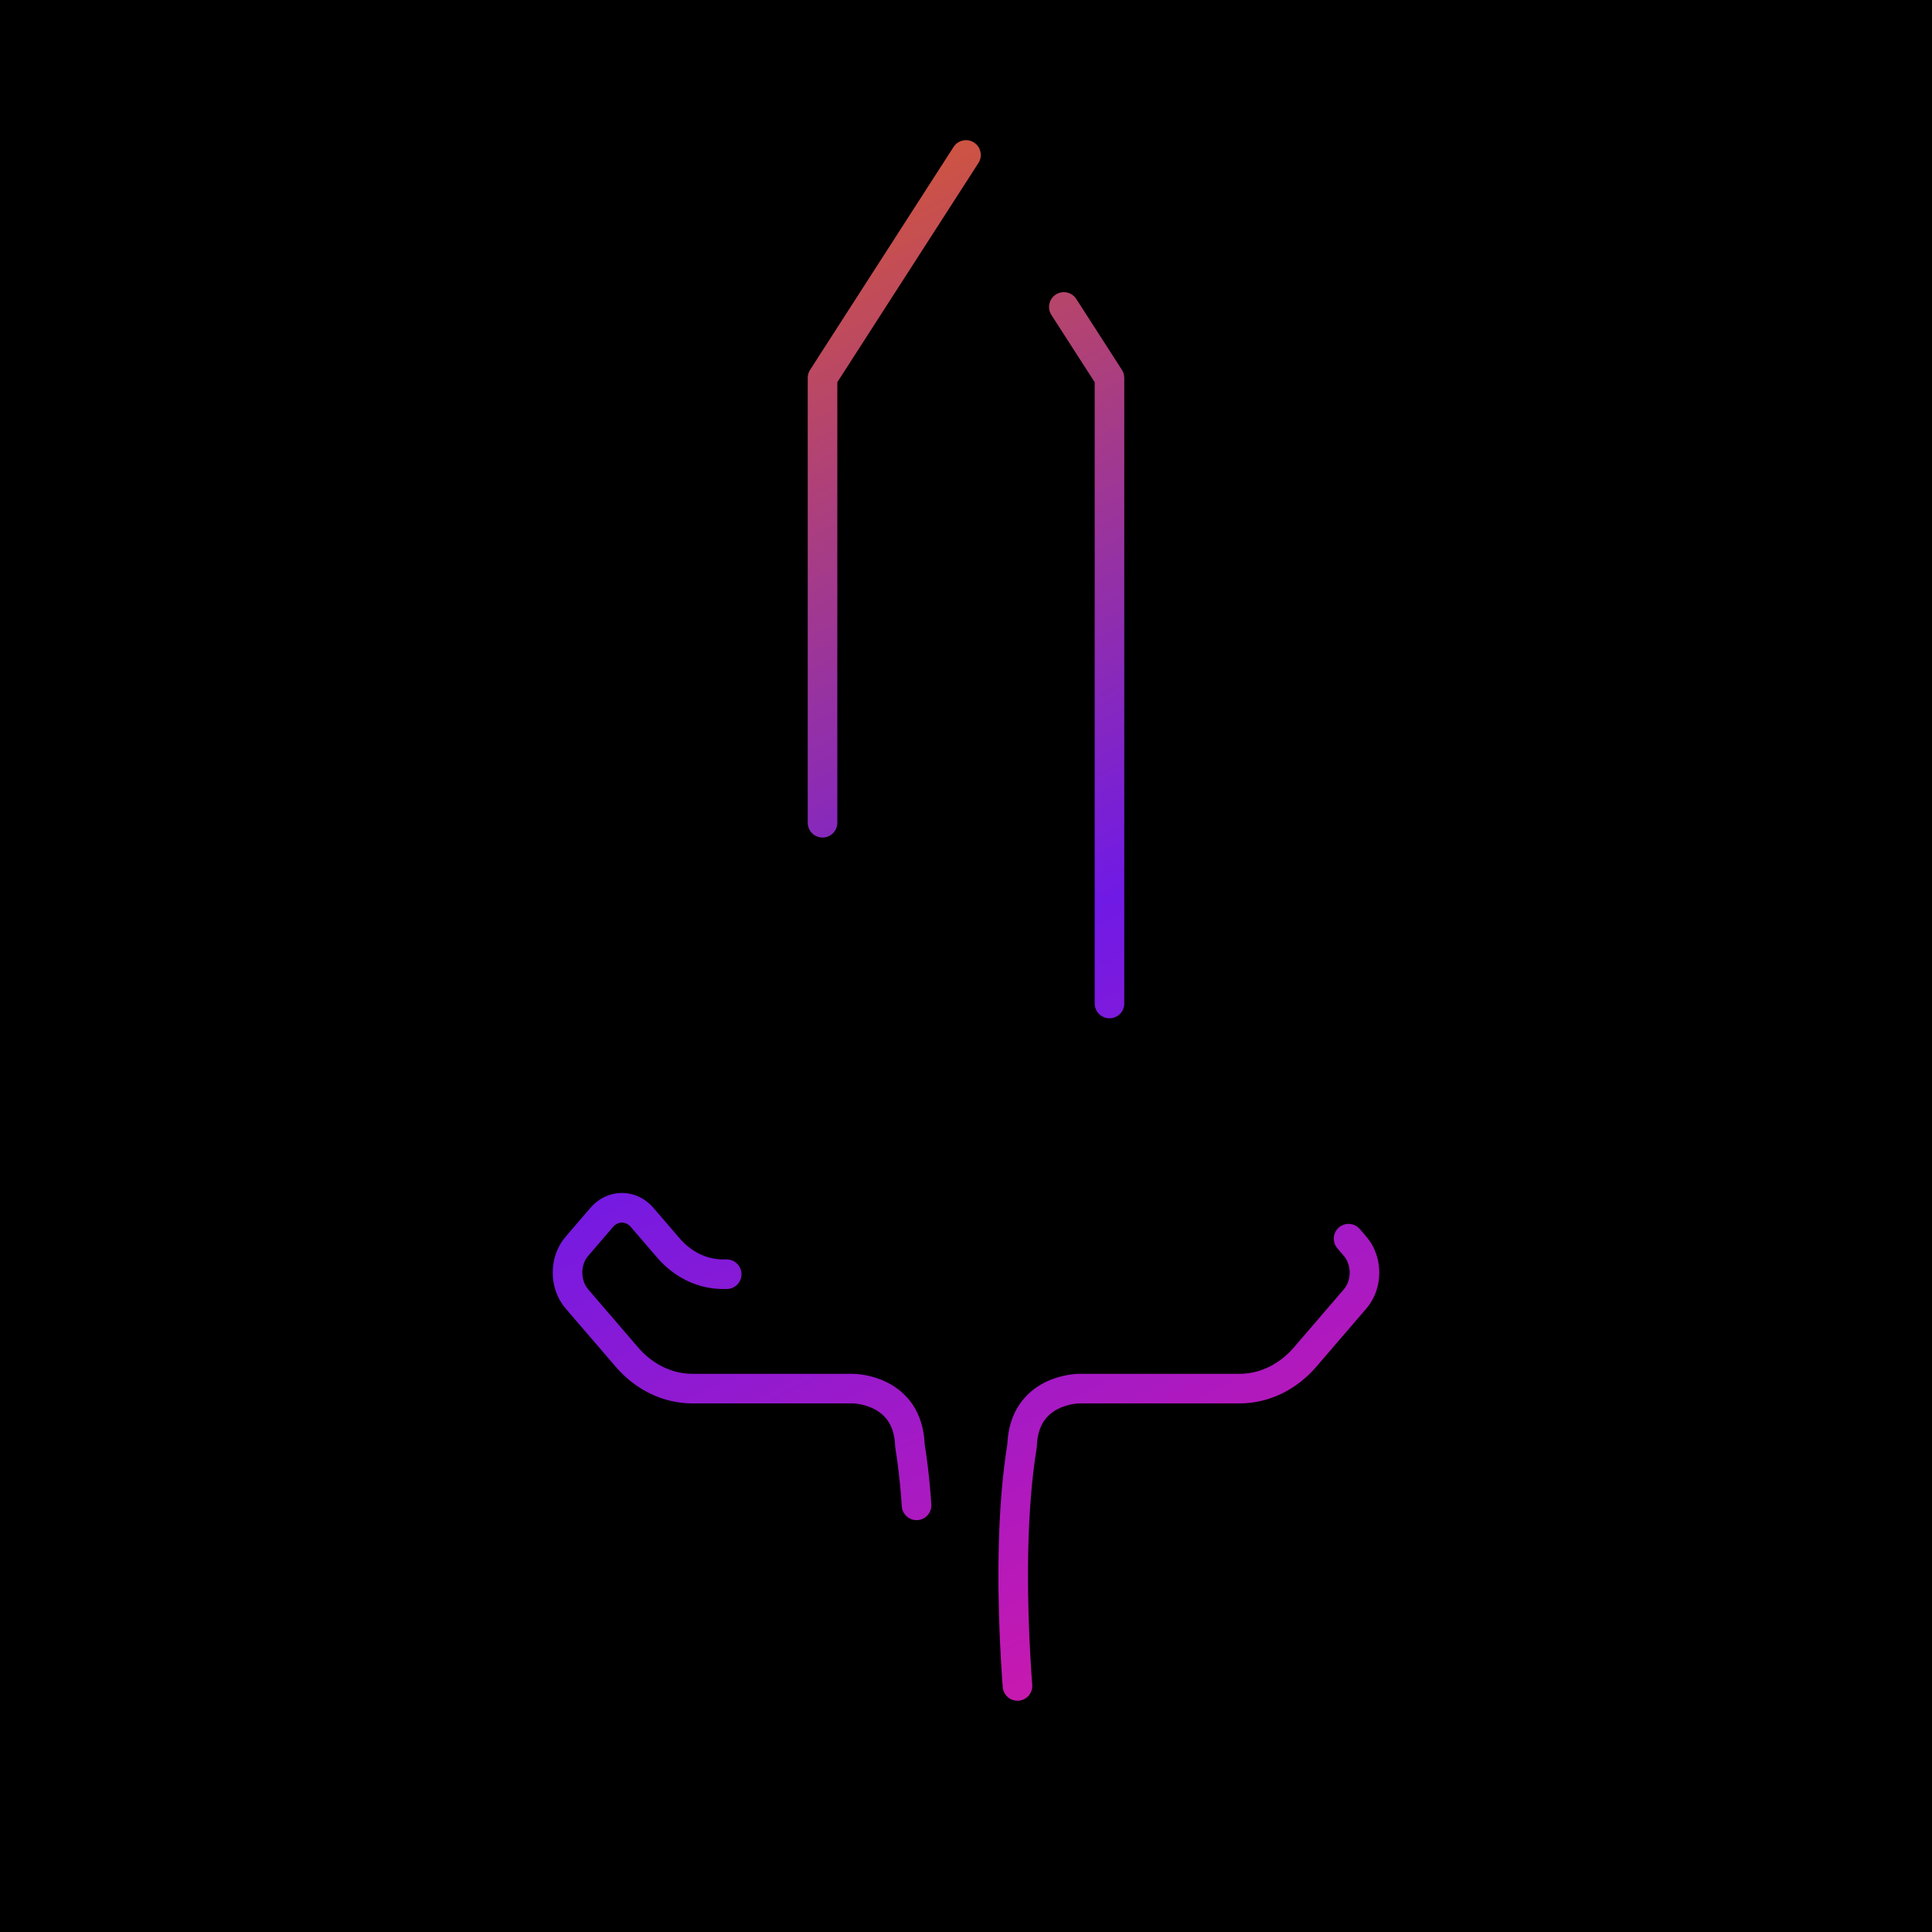
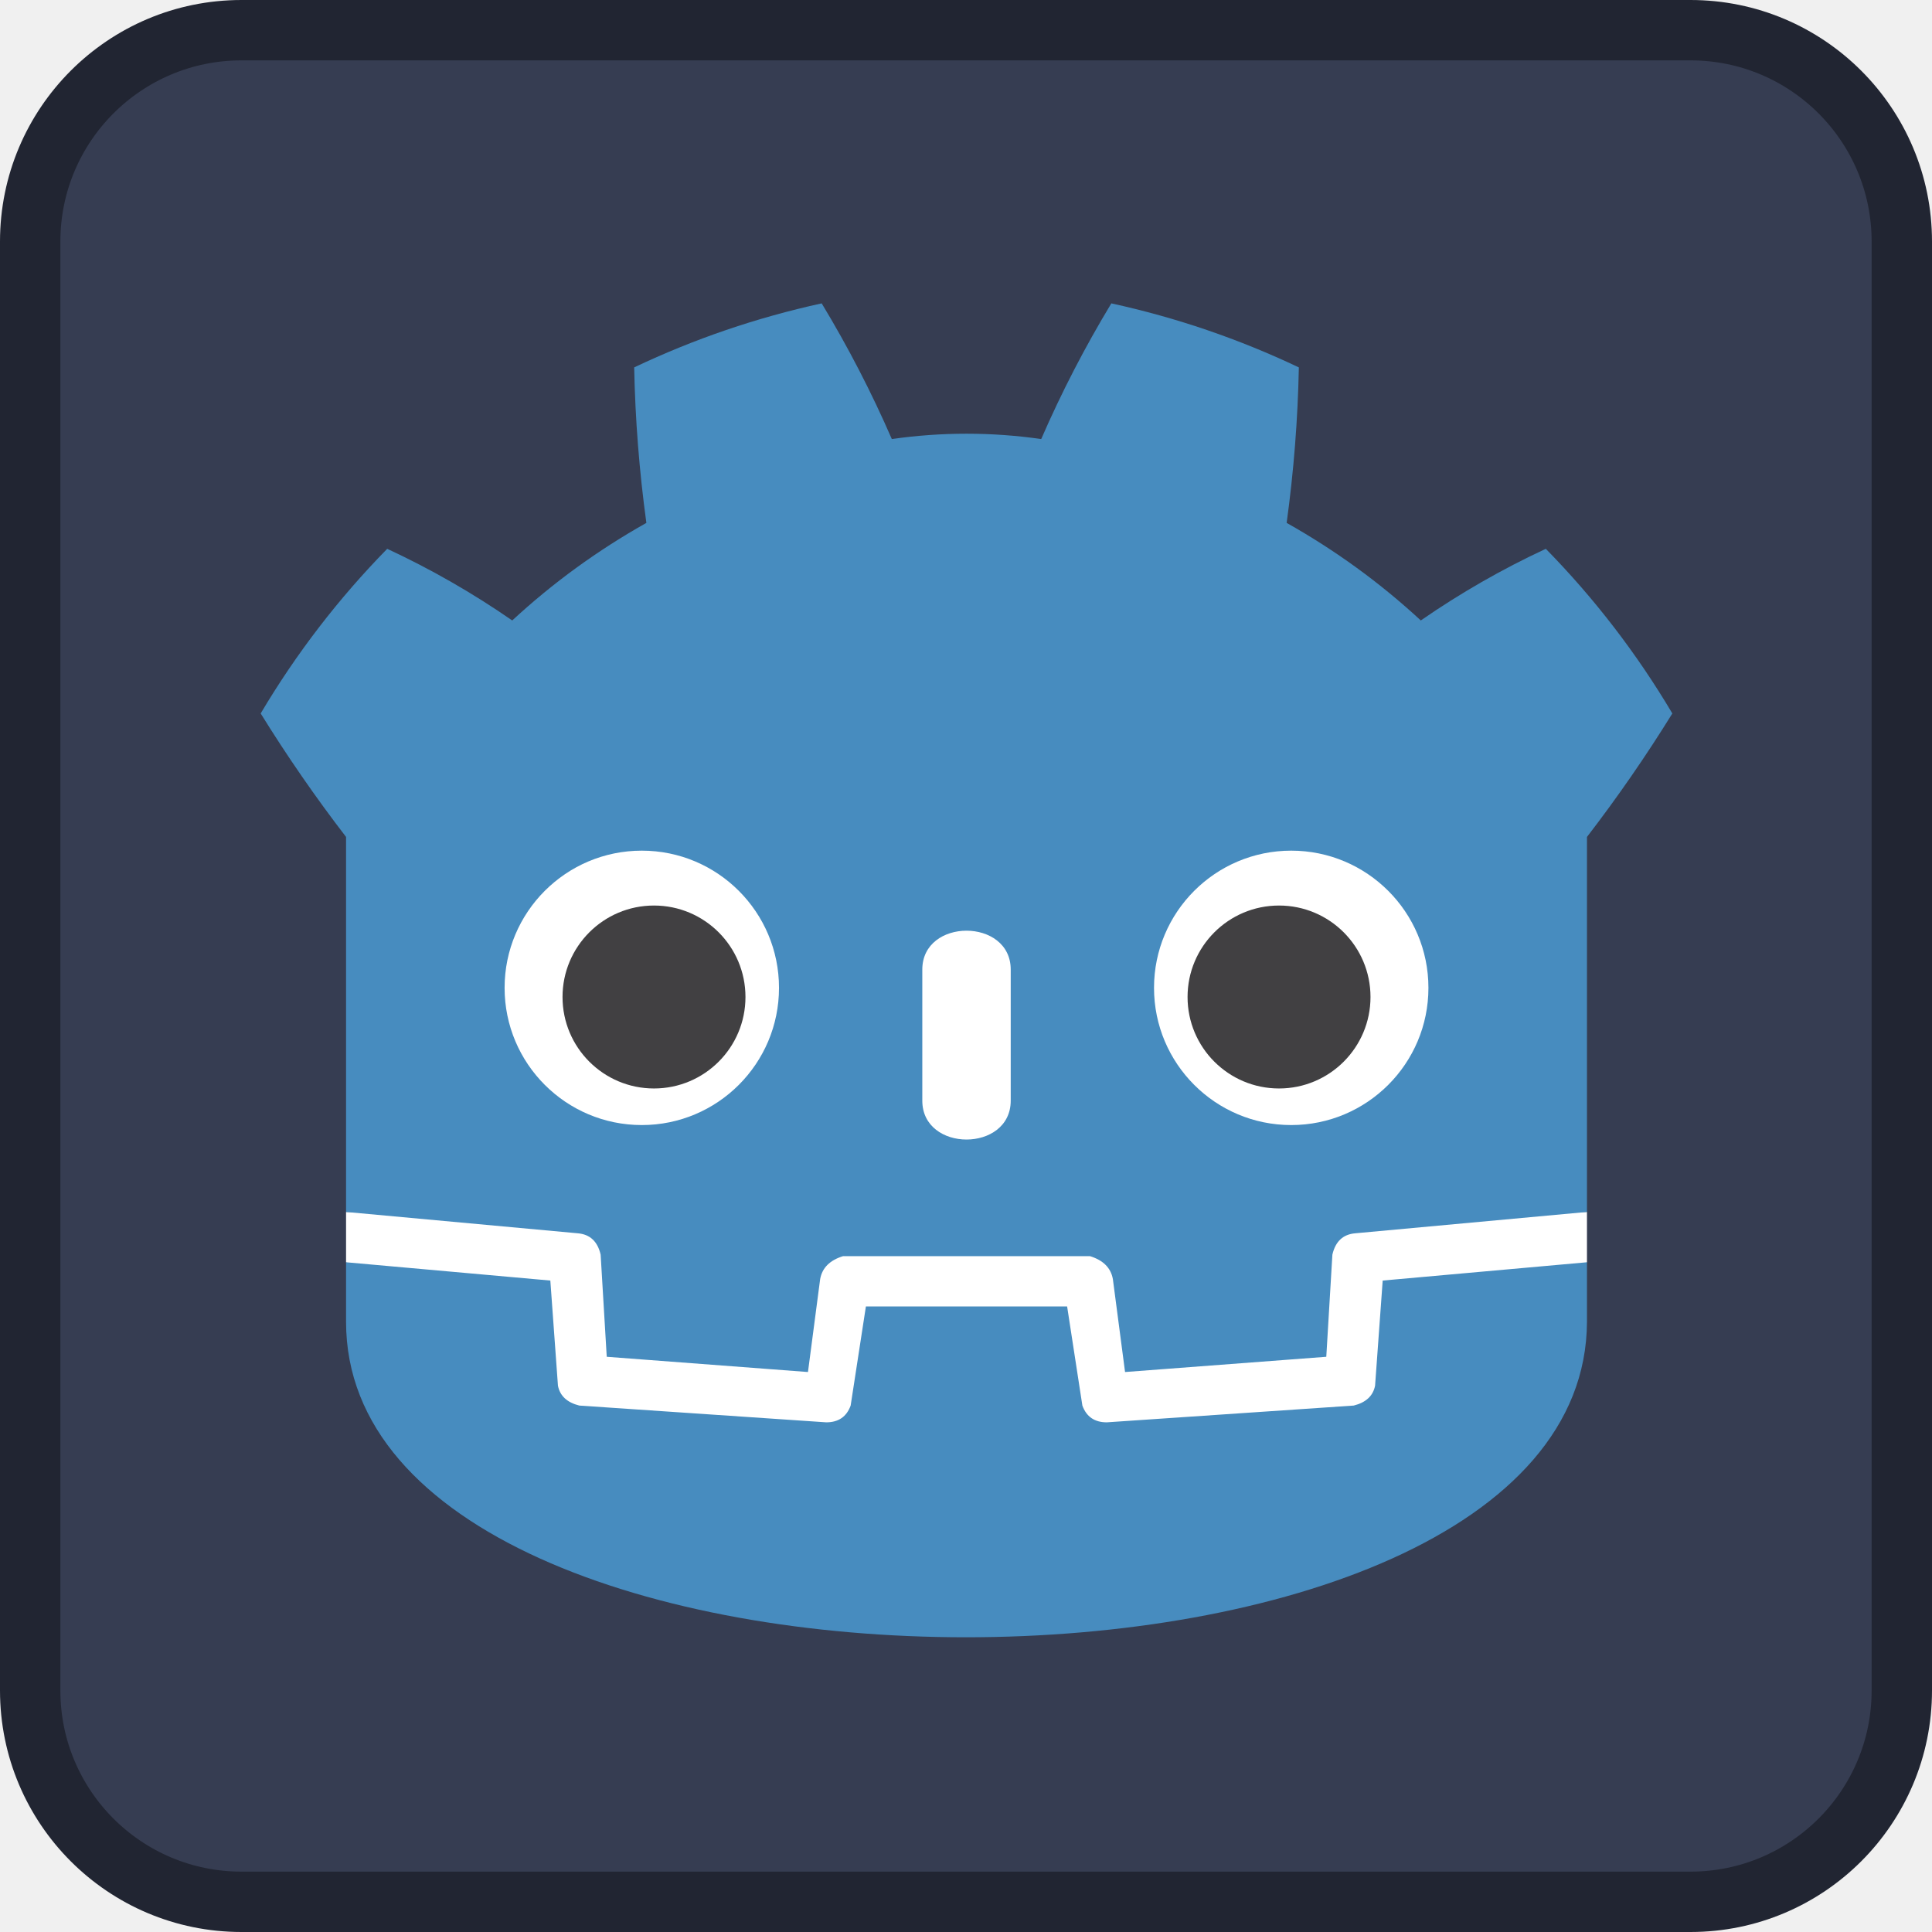
- <svg xmlns="http://www.w3.org/2000/svg" xmlns:xlink="http://www.w3.org/1999/xlink" width="512" height="512" viewBox="0 0 512 512" version="1.1" id="svg1">
-   <defs id="defs1">
-     <linearGradient id="linearGradient67">
-       <stop style="stop-color:#e5621a;stop-opacity:1;" offset="0" id="stop67" />
-       <stop style="stop-color:#701ae5;stop-opacity:1;" offset="0.501" id="stop70" />
-       <stop style="stop-color:#e6199c;stop-opacity:1;" offset="1" id="stop71" />
-     </linearGradient>
-     <linearGradient xlink:href="#linearGradient67" id="linearGradient68" x1="400.295" y1="680.839" x2="679.705" y2="1239.161" gradientUnits="userSpaceOnUse" gradientTransform="translate(71.42985,-183.6799)" />
-   </defs>
-   <g id="layer4" style="fill:#ffffff" transform="matrix(0.7839721,0,0,0.7839721,-223.3447,-352.6133)">
-     <rect style="display:inline;fill:#000000;fill-opacity:1;stroke:none;stroke-width:12.756;stroke-linecap:round;stroke-linejoin:round;stroke-miterlimit:3.3;stroke-dasharray:102.044, 25.511, 12.756, 25.511;stroke-dashoffset:0;stroke-opacity:0.967" id="rect2" width="653.084" height="653.084" x="284.889" y="449.778" ry="126.308" rx="0" />
-     <path id="rect1" style="fill:none;fill-opacity:0.397;stroke:url(#linearGradient68);stroke-width:10;stroke-linecap:round;stroke-linejoin:round;stroke-miterlimit:3.3;stroke-dasharray:240, 185;stroke-dashoffset:0;stroke-opacity:1" d="m 611.431,502.159 -48.5,75.348 V 880.507 h -33.666 a 26.089,30.348 0 0 1 -18.447,-8.889 l -8.83,-10.271 a 9.71,11.295 0 0 0 -13.732,0 l -8.363,9.729 a 10.802,12.566 0 0 0 0,17.771 l 16.895,19.652 a 31.355,36.473 0 0 0 22.172,10.684 h 54.258 c 0,0 18.618,-10e-5 19.262,19.262 6.75,41.481 0,98.287 0,98.287 h -0.762 c -2.721,0 -4.91,2.192 -4.91,4.912 v 8.928 c 0,2.72 2.19,4.91 4.91,4.91 h 39.43 c 2.721,0 4.91,-2.19 4.91,-4.91 v -8.928 c 0,-2.72 -2.19,-4.912 -4.91,-4.912 h -0.762 c 0,0 -6.75,-56.806 0,-98.287 0.643,-19.262 19.262,-19.262 19.262,-19.262 h 7.396 46.861 a 31.355,36.473 0 0 0 22.172,-10.684 l 16.895,-19.652 a 10.802,12.566 0 0 0 0,-17.771 l -8.363,-9.729 a 9.71,11.295 0 0 0 -13.73,0 l -8.832,10.271 a 26.089,30.348 0 0 1 -18.447,8.889 H 659.931 V 577.507 Z" />
+ <svg xmlns="http://www.w3.org/2000/svg" width="128" height="128">
+   <rect width="124" height="124" x="2" y="2" fill="#363d52" stroke="#212532" stroke-width="4" rx="14" />
+   <g fill="#fff" transform="translate(12.322 12.322)scale(.101)">
+     <path d="M105 673v33q407 354 814 0v-33z" />
+     <path fill="#478cbf" d="m105 673 152 14q12 1 15 14l4 67 132 10 8-61q2-11 15-15h162q13 4 15 15l8 61 132-10 4-67q3-13 15-14l152-14V427q30-39 56-81-35-59-83-108-43 20-82 47-40-37-88-64 7-51 8-102-59-28-123-42-26 43-46 89-49-7-98 0-20-46-46-89-64 14-123 42 1 51 8 102-48 27-88 64-39-27-82-47-48 49-83 108 26 42 56 81zm0 33v39c0 276 813 276 814 0v-39l-134 12-5 69q-2 10-14 13l-162 11q-12 0-16-11l-10-65H446l-10 65q-4 11-16 11l-162-11q-12-3-14-13l-5-69z" />
+     <path d="M483 600c0 34 58 34 58 0v-86c0-34-58-34-58 0z" />
+     <circle cx="725" cy="526" r="90" />
+     <circle cx="299" cy="526" r="90" />
+   </g>
+   <g fill="#414042" transform="translate(12.322 12.322)scale(.101)">
+     <circle cx="307" cy="532" r="60" />
+     <circle cx="717" cy="532" r="60" />
  </g>
</svg>
